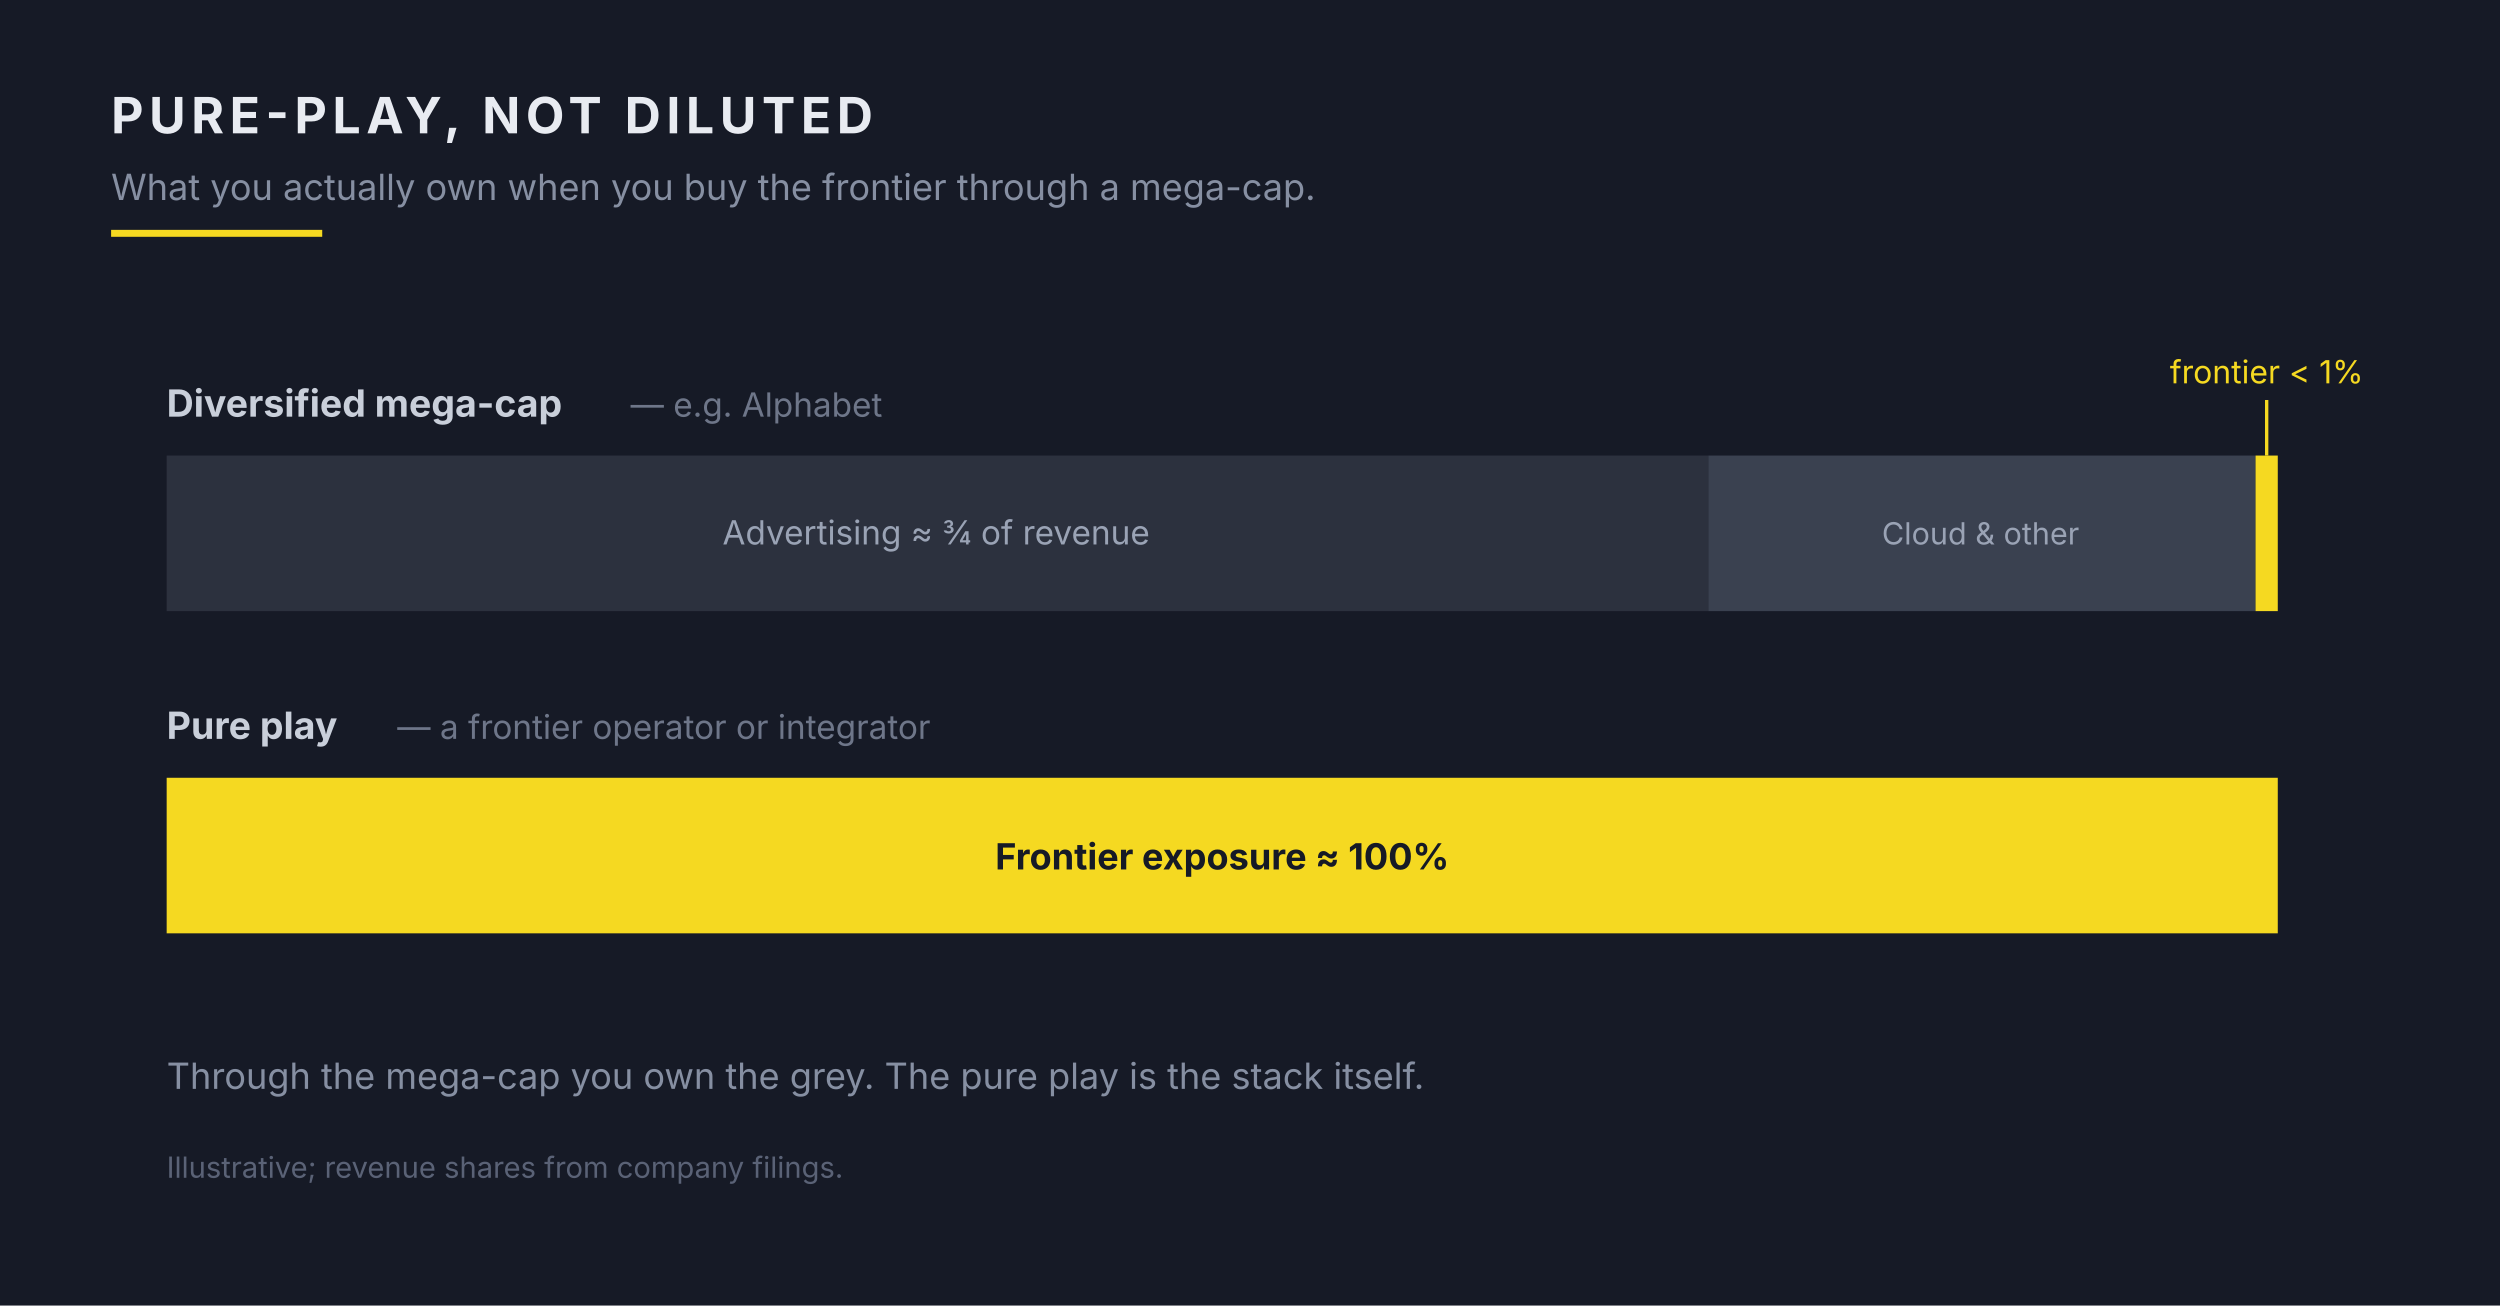
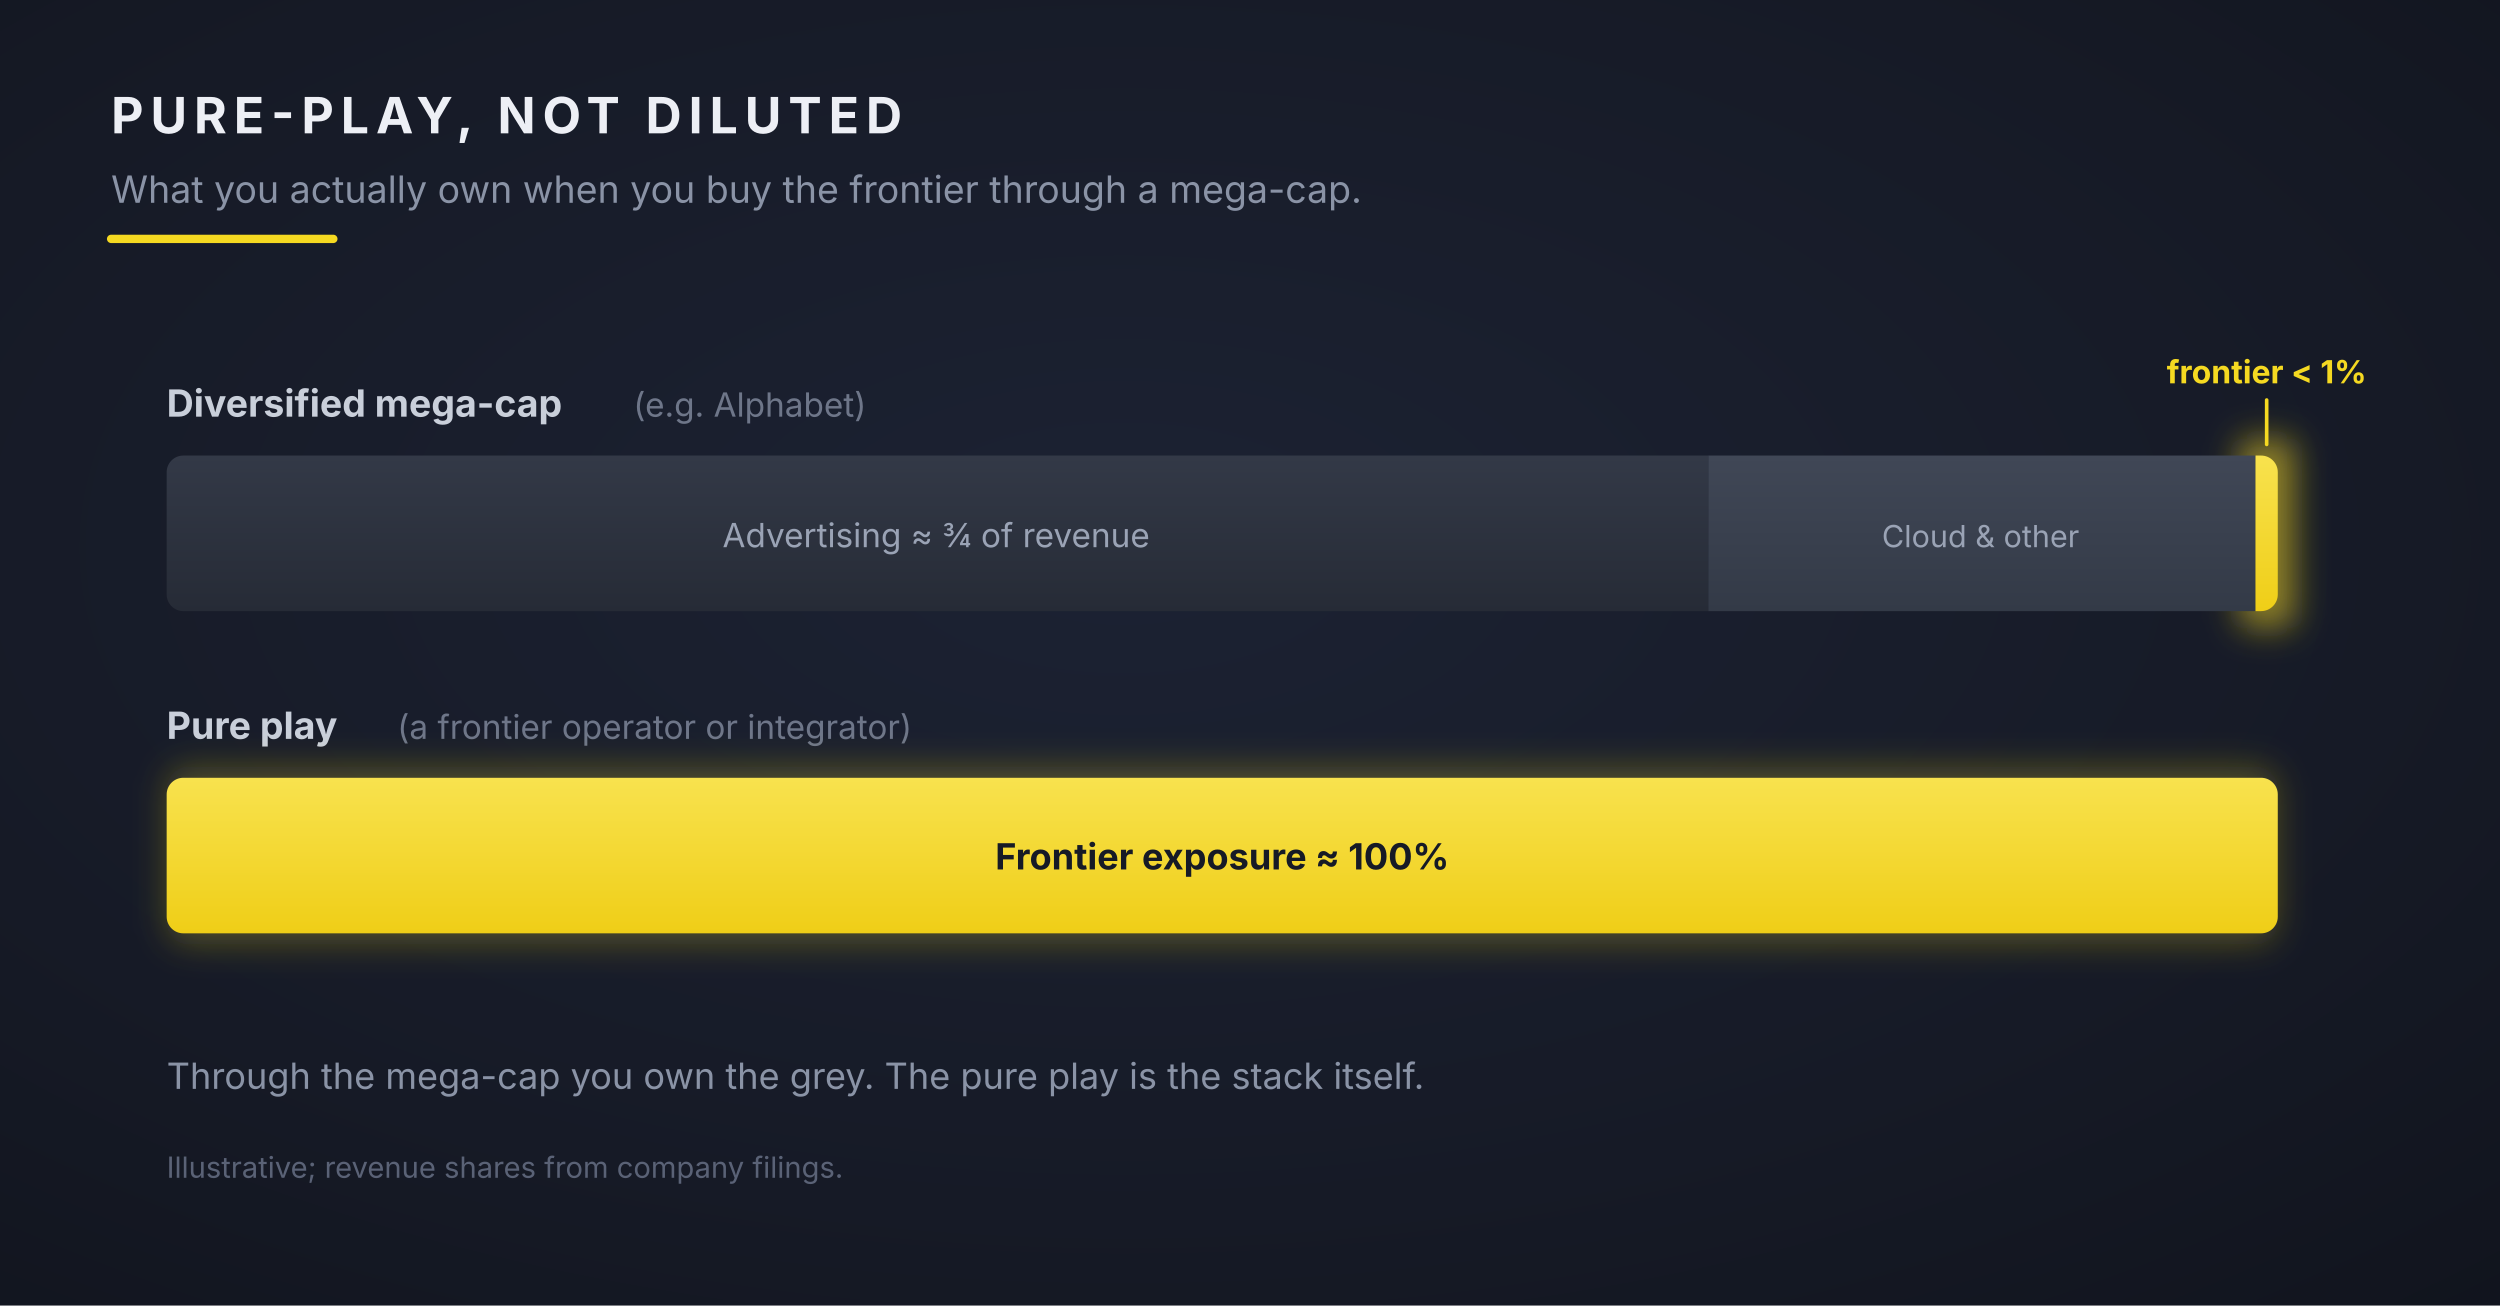
<svg xmlns="http://www.w3.org/2000/svg" viewBox="0 0 900 470" font-family="'Mulish','Inter',system-ui,sans-serif">
-   <rect x="0" y="0" width="900" height="470" fill="#161A26" />
-   <text x="40" y="48" font-family="'Space Grotesk','Inter',sans-serif" font-size="18" font-weight="700" letter-spacing="2" fill="#E8EBF1">PURE-PLAY, NOT DILUTED</text>
-   <text x="40" y="72" font-size="13" fill="#868FA2">What you actually own when you buy the frontier through a mega-cap.</text>
-   <line x1="40" y1="84" x2="116" y2="84" stroke="#F5D921" stroke-width="2.5" />
+   <defs>
+     <radialGradient id="bg" cx="45%" cy="42%" r="85%">
+       <stop offset="0%" stop-color="#1C2233" />
+       <stop offset="60%" stop-color="#161A26" />
+       <stop offset="100%" stop-color="#10131C" />
+     </radialGradient>
+     <linearGradient id="gAd" x1="0" y1="0" x2="0" y2="1">
+       <stop offset="0%" stop-color="#333947" />
+       <stop offset="100%" stop-color="#262B36" />
+     </linearGradient>
+     <linearGradient id="gCloud" x1="0" y1="0" x2="0" y2="1">
+       <stop offset="0%" stop-color="#404756" />
+       <stop offset="100%" stop-color="#333A47" />
+     </linearGradient>
+     <linearGradient id="gYellow" x1="0" y1="0" x2="0" y2="1">
+       <stop offset="0%" stop-color="#F8E24E" />
+       <stop offset="100%" stop-color="#EFCE17" />
+     </linearGradient>
+     <filter id="yGlow" x="-150%" y="-150%" width="400%" height="400%">
+       <feGaussianBlur stdDeviation="6" />
+     </filter>
+     <clipPath id="bar1clip">
+       <rect x="60" y="164" width="760" height="56" rx="6" />
+     </clipPath>
+   </defs>
+   <rect width="900" height="470" fill="url(#bg)" />
+   <text x="40" y="48" font-family="'Space Grotesk','Inter',sans-serif" font-size="18" font-weight="700" letter-spacing="2.5" fill="#EDEFF5">PURE-PLAY, NOT DILUTED</text>
+   <text x="40" y="73" font-size="13.5" fill="#8A93A6">What you actually own when you buy the frontier through a mega-cap.</text>
+   <line x1="40" y1="86" x2="120" y2="86" stroke="#F5D921" stroke-width="3" stroke-linecap="round" />
  <text x="60" y="150" font-family="'Space Grotesk','Inter',sans-serif" font-size="13.5" font-weight="700" fill="#C9CFDA">Diversified mega-cap</text>
-   <text x="227" y="150" font-size="12" fill="#6E7689">— e.g. Alphabet</text>
-   <rect x="60" y="164" width="555" height="56" fill="#2C313E" />
-   <text x="337" y="196" text-anchor="middle" font-size="12" fill="#9AA3B5">Advertising ≈ ¾ of revenue</text>
-   <rect x="615" y="164" width="197" height="56" fill="#3A4150" />
-   <text x="713" y="196" text-anchor="middle" font-size="11" fill="#9AA3B5">Cloud &amp; other</text>
-   <rect x="812" y="164" width="8" height="56" fill="#F5D921" />
-   <line x1="816" y1="164" x2="816" y2="144" stroke="#F5D921" stroke-width="1.2" />
-   <text x="816" y="138" text-anchor="middle" font-size="11.5" fill="#F5D921">frontier &lt; 1%</text>
+   <text x="228" y="150" font-size="12" fill="#6E7689">(e.g. Alphabet)</text>
+   <rect x="806" y="158" width="20" height="68" rx="4" fill="#F5D921" fill-opacity="0.55" filter="url(#yGlow)" />
+   <g clip-path="url(#bar1clip)">
+     <rect x="60" y="164" width="555" height="56" fill="url(#gAd)" />
+     <rect x="615" y="164" width="197" height="56" fill="url(#gCloud)" />
+     <rect x="812" y="164" width="8" height="56" fill="url(#gYellow)" />
+   </g>
+   <text x="337" y="197" text-anchor="middle" font-size="12" fill="#9AA3B5">Advertising ≈ ¾ of revenue</text>
+   <text x="713" y="197" text-anchor="middle" font-size="11" fill="#9AA3B5">Cloud &amp; other</text>
+   <line x1="816" y1="160" x2="816" y2="144" stroke="#F5D921" stroke-width="1.3" stroke-linecap="round" />
+   <text x="816" y="138" text-anchor="middle" font-size="11.5" font-weight="700" fill="#F5D921">frontier &lt; 1%</text>
  <text x="60" y="266" font-family="'Space Grotesk','Inter',sans-serif" font-size="13.5" font-weight="700" fill="#C9CFDA">Pure play</text>
-   <text x="143" y="266" font-size="12" fill="#6E7689">— a frontier operator or integrator</text>
-   <rect x="60" y="280" width="760" height="56" fill="#F5D921" />
+   <text x="143" y="266" font-size="12" fill="#6E7689">(a frontier operator or integrator)</text>
+   <rect x="60" y="276" width="760" height="64" rx="8" fill="#F5D921" fill-opacity="0.26" filter="url(#yGlow)" />
+   <rect x="60" y="280" width="760" height="56" rx="6" fill="url(#gYellow)" />
  <text x="440" y="313" text-anchor="middle" font-family="'Space Grotesk','Inter',sans-serif" font-size="13" font-weight="700" fill="#161A26">Frontier exposure ≈ 100%</text>
-   <text x="60" y="392" font-size="13" fill="#868FA2">Through the mega-cap you own the grey. The pure play is the stack itself.</text>
+   <text x="60" y="392" font-size="13" fill="#8A93A6">Through the mega-cap you own the grey. The pure play is the stack itself.</text>
  <text x="60" y="424" font-size="10.5" fill="#5A6276">Illustrative; revenue shares from company filings.</text>
</svg>
